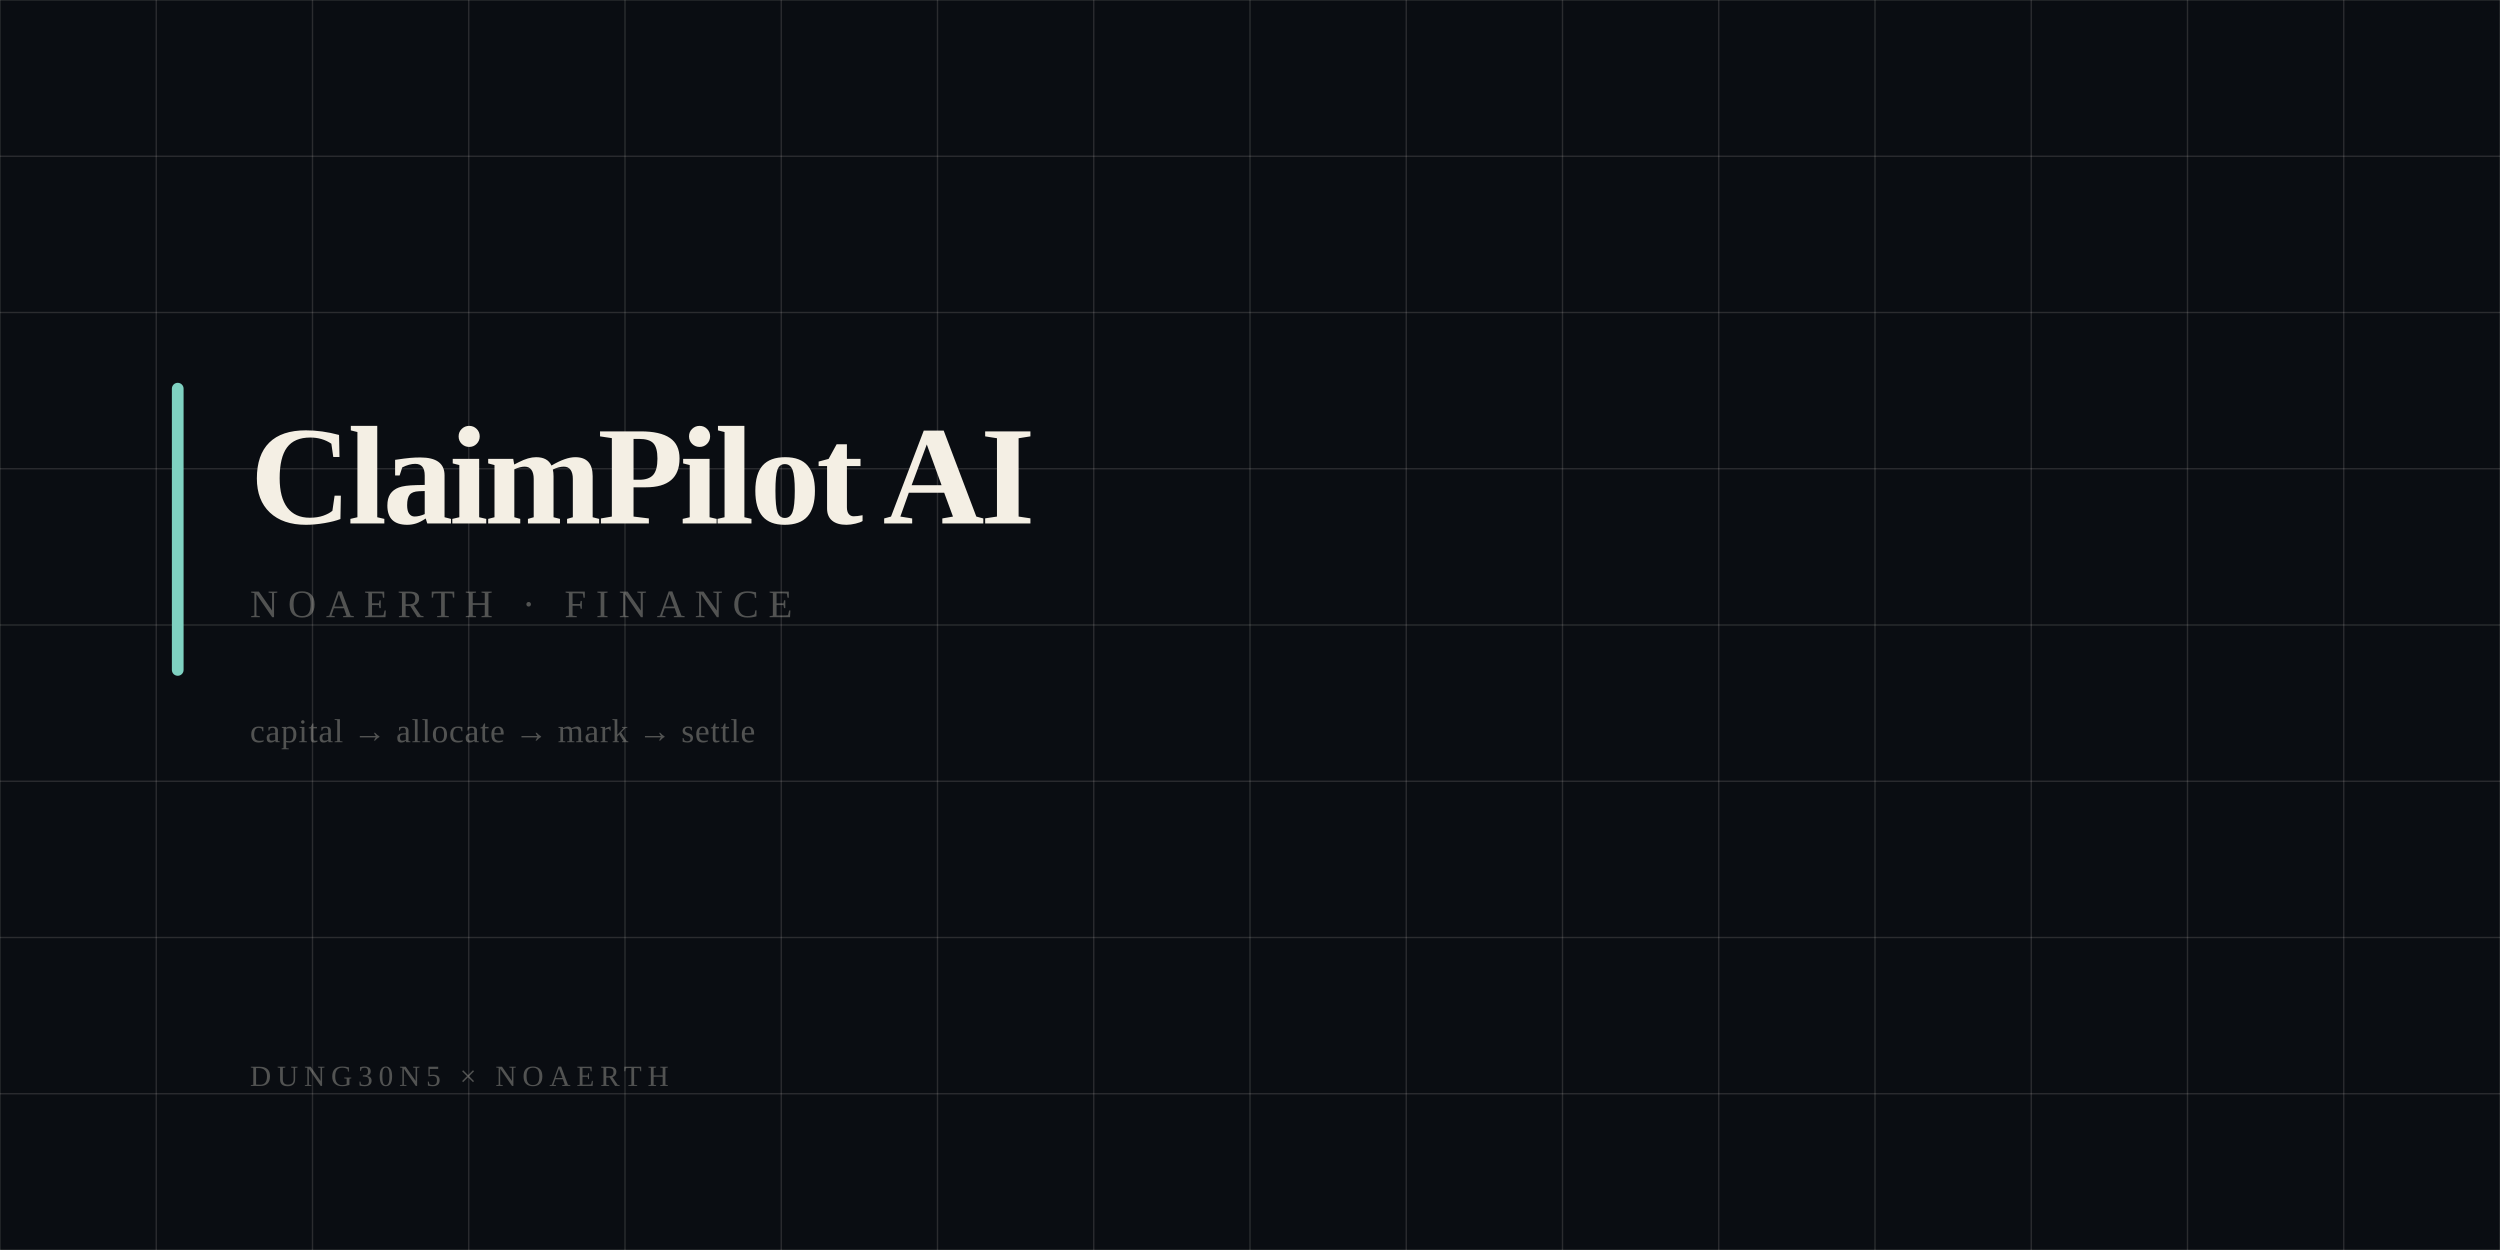
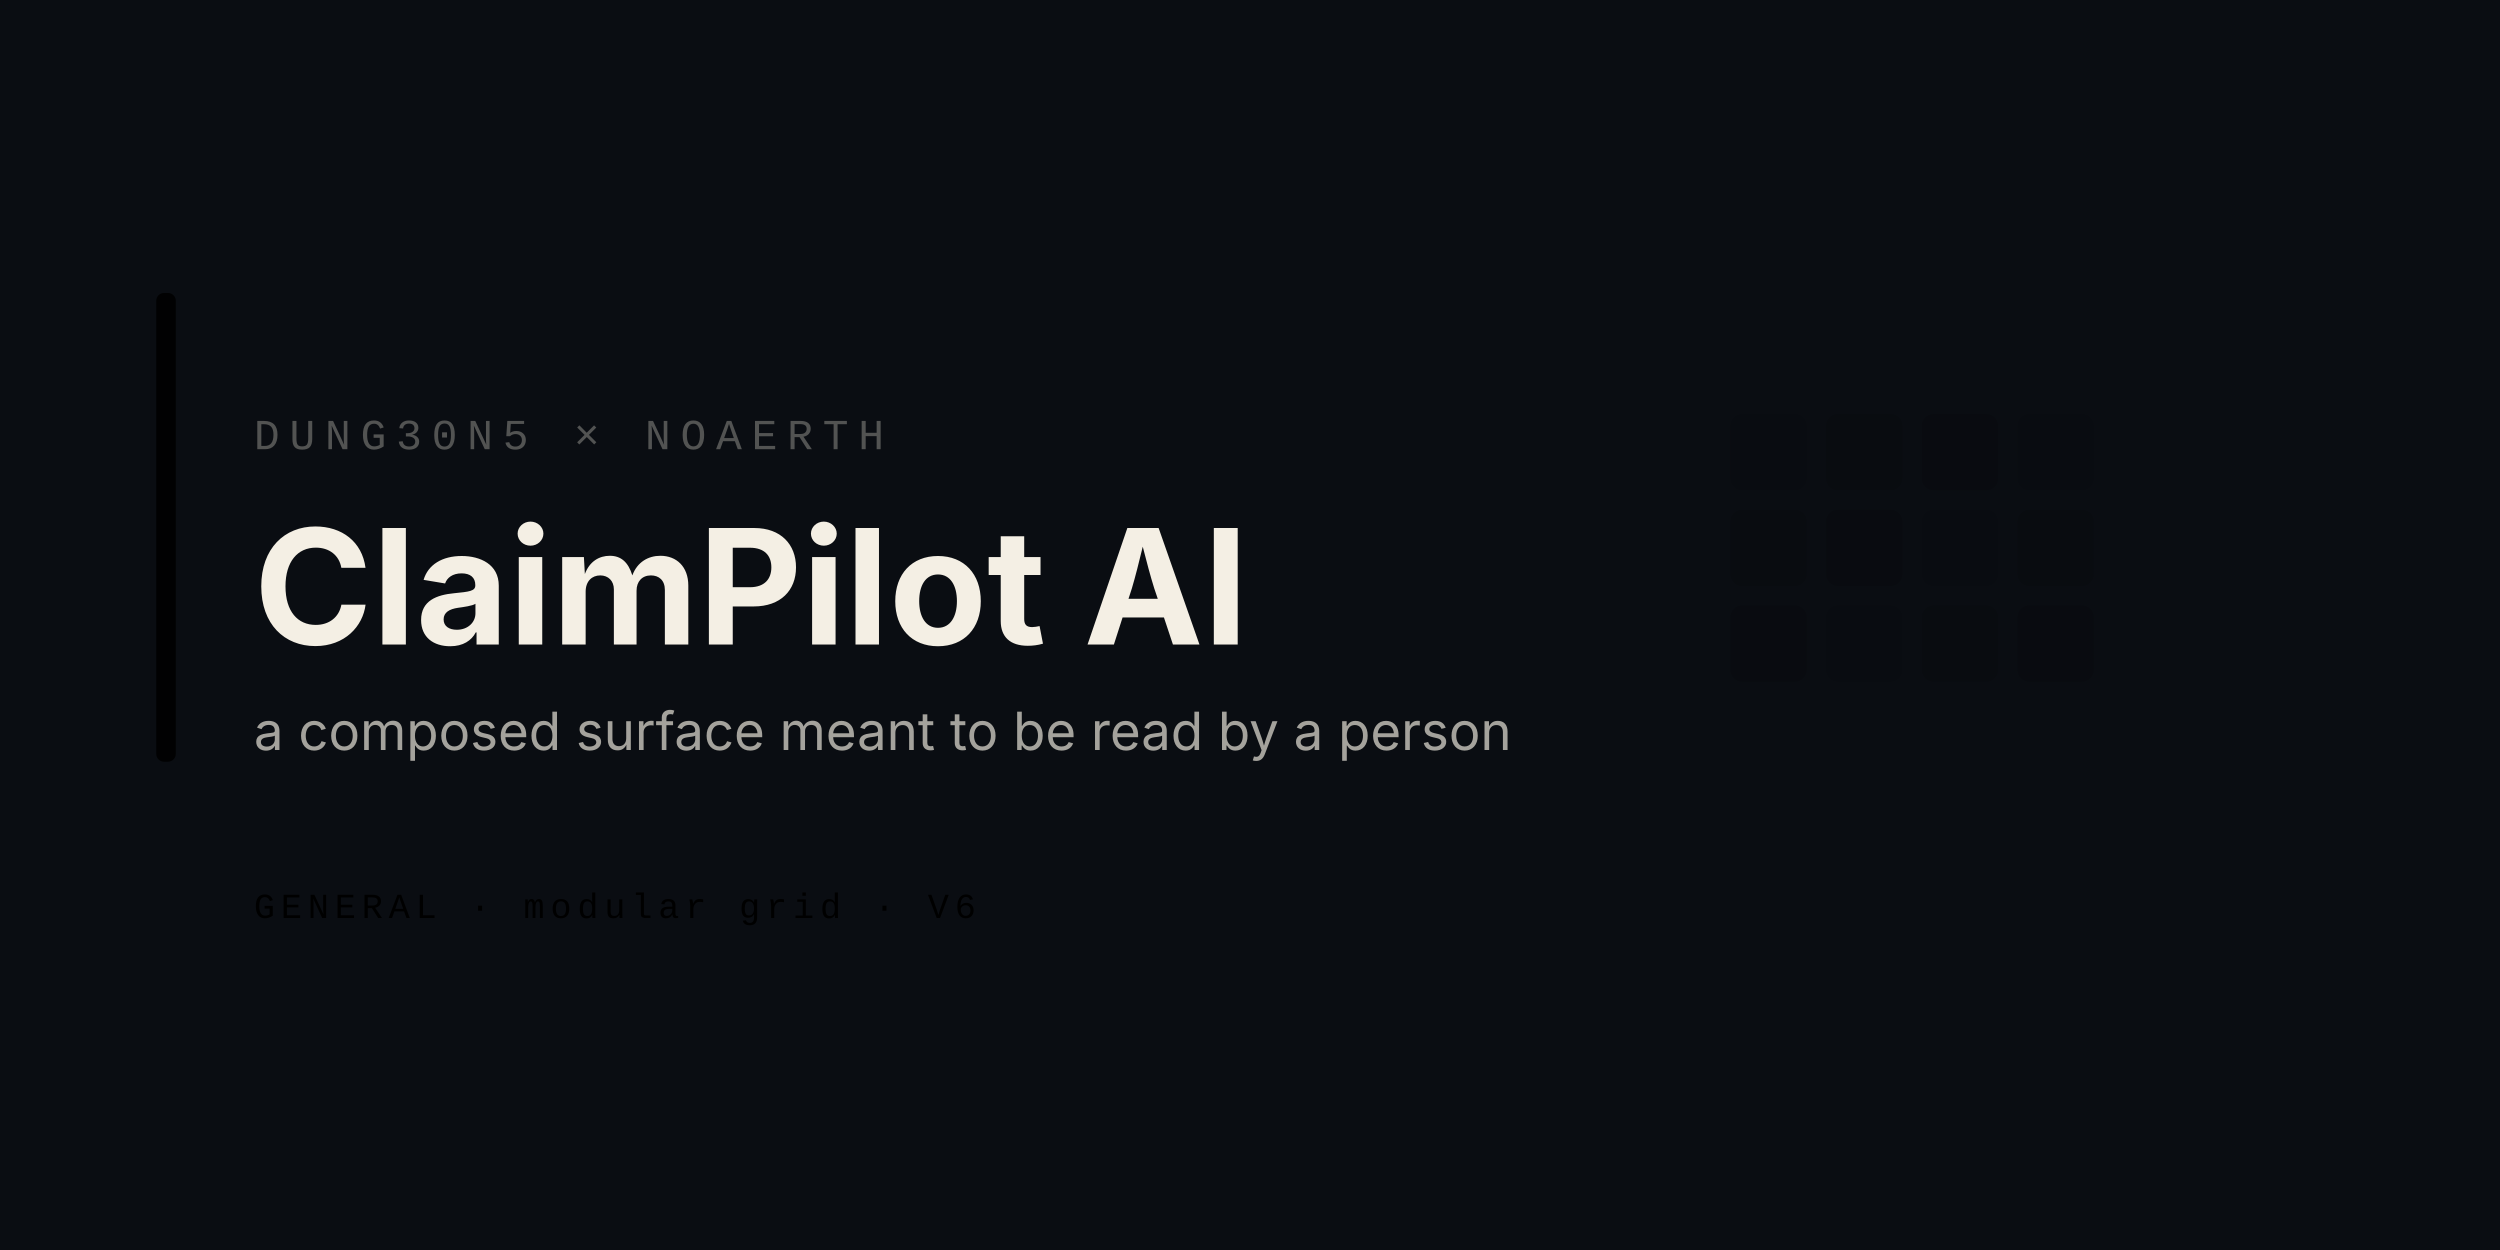
- <svg xmlns="http://www.w3.org/2000/svg" viewBox="0 0 1280 640" width="1280" height="640" role="img" aria-label="ClaimPilot AI — NOAERTH project card.">
+ <svg xmlns="http://www.w3.org/2000/svg" viewBox="0 0 1280 640" width="1280" height="640" role="img" aria-label="ClaimPilot AI project card">
  <rect width="1280" height="640" fill="#0a0d12" />
-   <line x1="0" y1="0" x2="0" y2="640" stroke="#f4efe424" stroke-width="0.7" />
-   <line x1="80" y1="0" x2="80" y2="640" stroke="#f4efe424" stroke-width="0.7" />
-   <line x1="160" y1="0" x2="160" y2="640" stroke="#f4efe424" stroke-width="0.7" />
-   <line x1="240" y1="0" x2="240" y2="640" stroke="#f4efe424" stroke-width="0.7" />
-   <line x1="320" y1="0" x2="320" y2="640" stroke="#f4efe424" stroke-width="0.7" />
-   <line x1="400" y1="0" x2="400" y2="640" stroke="#f4efe424" stroke-width="0.7" />
-   <line x1="480" y1="0" x2="480" y2="640" stroke="#f4efe424" stroke-width="0.7" />
-   <line x1="560" y1="0" x2="560" y2="640" stroke="#f4efe424" stroke-width="0.7" />
-   <line x1="640" y1="0" x2="640" y2="640" stroke="#f4efe424" stroke-width="0.7" />
-   <line x1="720" y1="0" x2="720" y2="640" stroke="#f4efe424" stroke-width="0.7" />
-   <line x1="800" y1="0" x2="800" y2="640" stroke="#f4efe424" stroke-width="0.7" />
-   <line x1="880" y1="0" x2="880" y2="640" stroke="#f4efe424" stroke-width="0.7" />
-   <line x1="960" y1="0" x2="960" y2="640" stroke="#f4efe424" stroke-width="0.7" />
-   <line x1="1040" y1="0" x2="1040" y2="640" stroke="#f4efe424" stroke-width="0.7" />
-   <line x1="1120" y1="0" x2="1120" y2="640" stroke="#f4efe424" stroke-width="0.7" />
-   <line x1="1200" y1="0" x2="1200" y2="640" stroke="#f4efe424" stroke-width="0.7" />
-   <line x1="1280" y1="0" x2="1280" y2="640" stroke="#f4efe424" stroke-width="0.7" />
-   <line x1="0" y1="0" x2="1280" y2="0" stroke="#f4efe424" stroke-width="0.7" />
-   <line x1="0" y1="80" x2="1280" y2="80" stroke="#f4efe424" stroke-width="0.7" />
-   <line x1="0" y1="160" x2="1280" y2="160" stroke="#f4efe424" stroke-width="0.7" />
-   <line x1="0" y1="240" x2="1280" y2="240" stroke="#f4efe424" stroke-width="0.7" />
-   <line x1="0" y1="320" x2="1280" y2="320" stroke="#f4efe424" stroke-width="0.7" />
-   <line x1="0" y1="400" x2="1280" y2="400" stroke="#f4efe424" stroke-width="0.7" />
-   <line x1="0" y1="480" x2="1280" y2="480" stroke="#f4efe424" stroke-width="0.7" />
-   <line x1="0" y1="560" x2="1280" y2="560" stroke="#f4efe424" stroke-width="0.7" />
-   <line x1="0" y1="640" x2="1280" y2="640" stroke="#f4efe424" stroke-width="0.7" />
-   <rect x="88" y="196" width="6" height="150" rx="3" fill="#7fd1c1" />
-   <text x="128" y="268" fill="#f4efe4" font-size="72" font-weight="680" letter-spacing="-2">ClaimPilot AI</text>
-   <text x="128" y="316" fill="#f4efe44f" font-size="20" letter-spacing="5">NOAERTH · FINANCE</text>
-   <text x="128" y="380" fill="#f4efe44f" font-size="17" letter-spacing="0.4">capital → allocate → mark → settle</text>
-   <text x="128" y="556" fill="#f4efe44f" font-size="15" letter-spacing="3">DUNG30N5 × NOAERTH</text>
+   <rect x="886" y="212" width="39" height="39" rx="6" fill="mint" fill-opacity="0.08" stroke="mint" stroke-width="1.1" stroke-opacity="0.42" />
+   <rect x="935" y="212" width="39" height="39" rx="6" fill="mint" fill-opacity="0.11" stroke="mint" stroke-width="1.1" stroke-opacity="0.42" />
+   <rect x="984" y="212" width="39" height="39" rx="6" fill="mint" fill-opacity="0.14" stroke="mint" stroke-width="1.1" stroke-opacity="0.42" />
+   <rect x="1033" y="212" width="39" height="39" rx="6" fill="mint" fill-opacity="0.08" stroke="mint" stroke-width="1.1" stroke-opacity="0.42" />
+   <rect x="886" y="261" width="39" height="39" rx="6" fill="mint" fill-opacity="0.11" stroke="mint" stroke-width="1.1" stroke-opacity="0.42" />
+   <rect x="935" y="261" width="39" height="39" rx="6" fill="mint" fill-opacity="0.14" stroke="mint" stroke-width="1.1" stroke-opacity="0.42" />
+   <rect x="984" y="261" width="39" height="39" rx="6" fill="mint" fill-opacity="0.08" stroke="mint" stroke-width="1.1" stroke-opacity="0.42" />
+   <rect x="1033" y="261" width="39" height="39" rx="6" fill="mint" fill-opacity="0.11" stroke="mint" stroke-width="1.1" stroke-opacity="0.42" />
+   <rect x="886" y="310" width="39" height="39" rx="6" fill="mint" fill-opacity="0.14" stroke="mint" stroke-width="1.1" stroke-opacity="0.42" />
+   <rect x="935" y="310" width="39" height="39" rx="6" fill="mint" fill-opacity="0.08" stroke="mint" stroke-width="1.1" stroke-opacity="0.42" />
+   <rect x="984" y="310" width="39" height="39" rx="6" fill="mint" fill-opacity="0.11" stroke="mint" stroke-width="1.1" stroke-opacity="0.42" />
+   <rect x="1033" y="310" width="39" height="39" rx="6" fill="mint" fill-opacity="0.14" stroke="mint" stroke-width="1.1" stroke-opacity="0.42" />
+   <rect x="80" y="150" width="10" height="240" rx="4" fill="mint" opacity="0.9" />
+   <text x="130" y="230" font-family="ui-monospace, SFMono-Regular, Menlo, Monaco, Consolas, 'Liberation Mono', monospace" font-size="22" letter-spacing="5" fill="#f4efe44f">DUNG30N5 × NOAERTH</text>
+   <text x="130" y="330" font-family="-apple-system, BlinkMacSystemFont, 'Segoe UI', Inter, Helvetica, Arial, sans-serif" font-size="82" font-weight="700" fill="#f4efe4">ClaimPilot AI</text>
+   <text x="130" y="384" font-family="-apple-system, BlinkMacSystemFont, 'Segoe UI', Inter, Helvetica, Arial, sans-serif" font-size="27" fill="#f4efe4a8">a composed surface meant to be read by a person</text>
+   <text x="130" y="470" font-family="ui-monospace, SFMono-Regular, Menlo, Monaco, Consolas, 'Liberation Mono', monospace" font-size="18" fill="mint" letter-spacing="3">GENERAL · modular grid · V6</text>
</svg>
